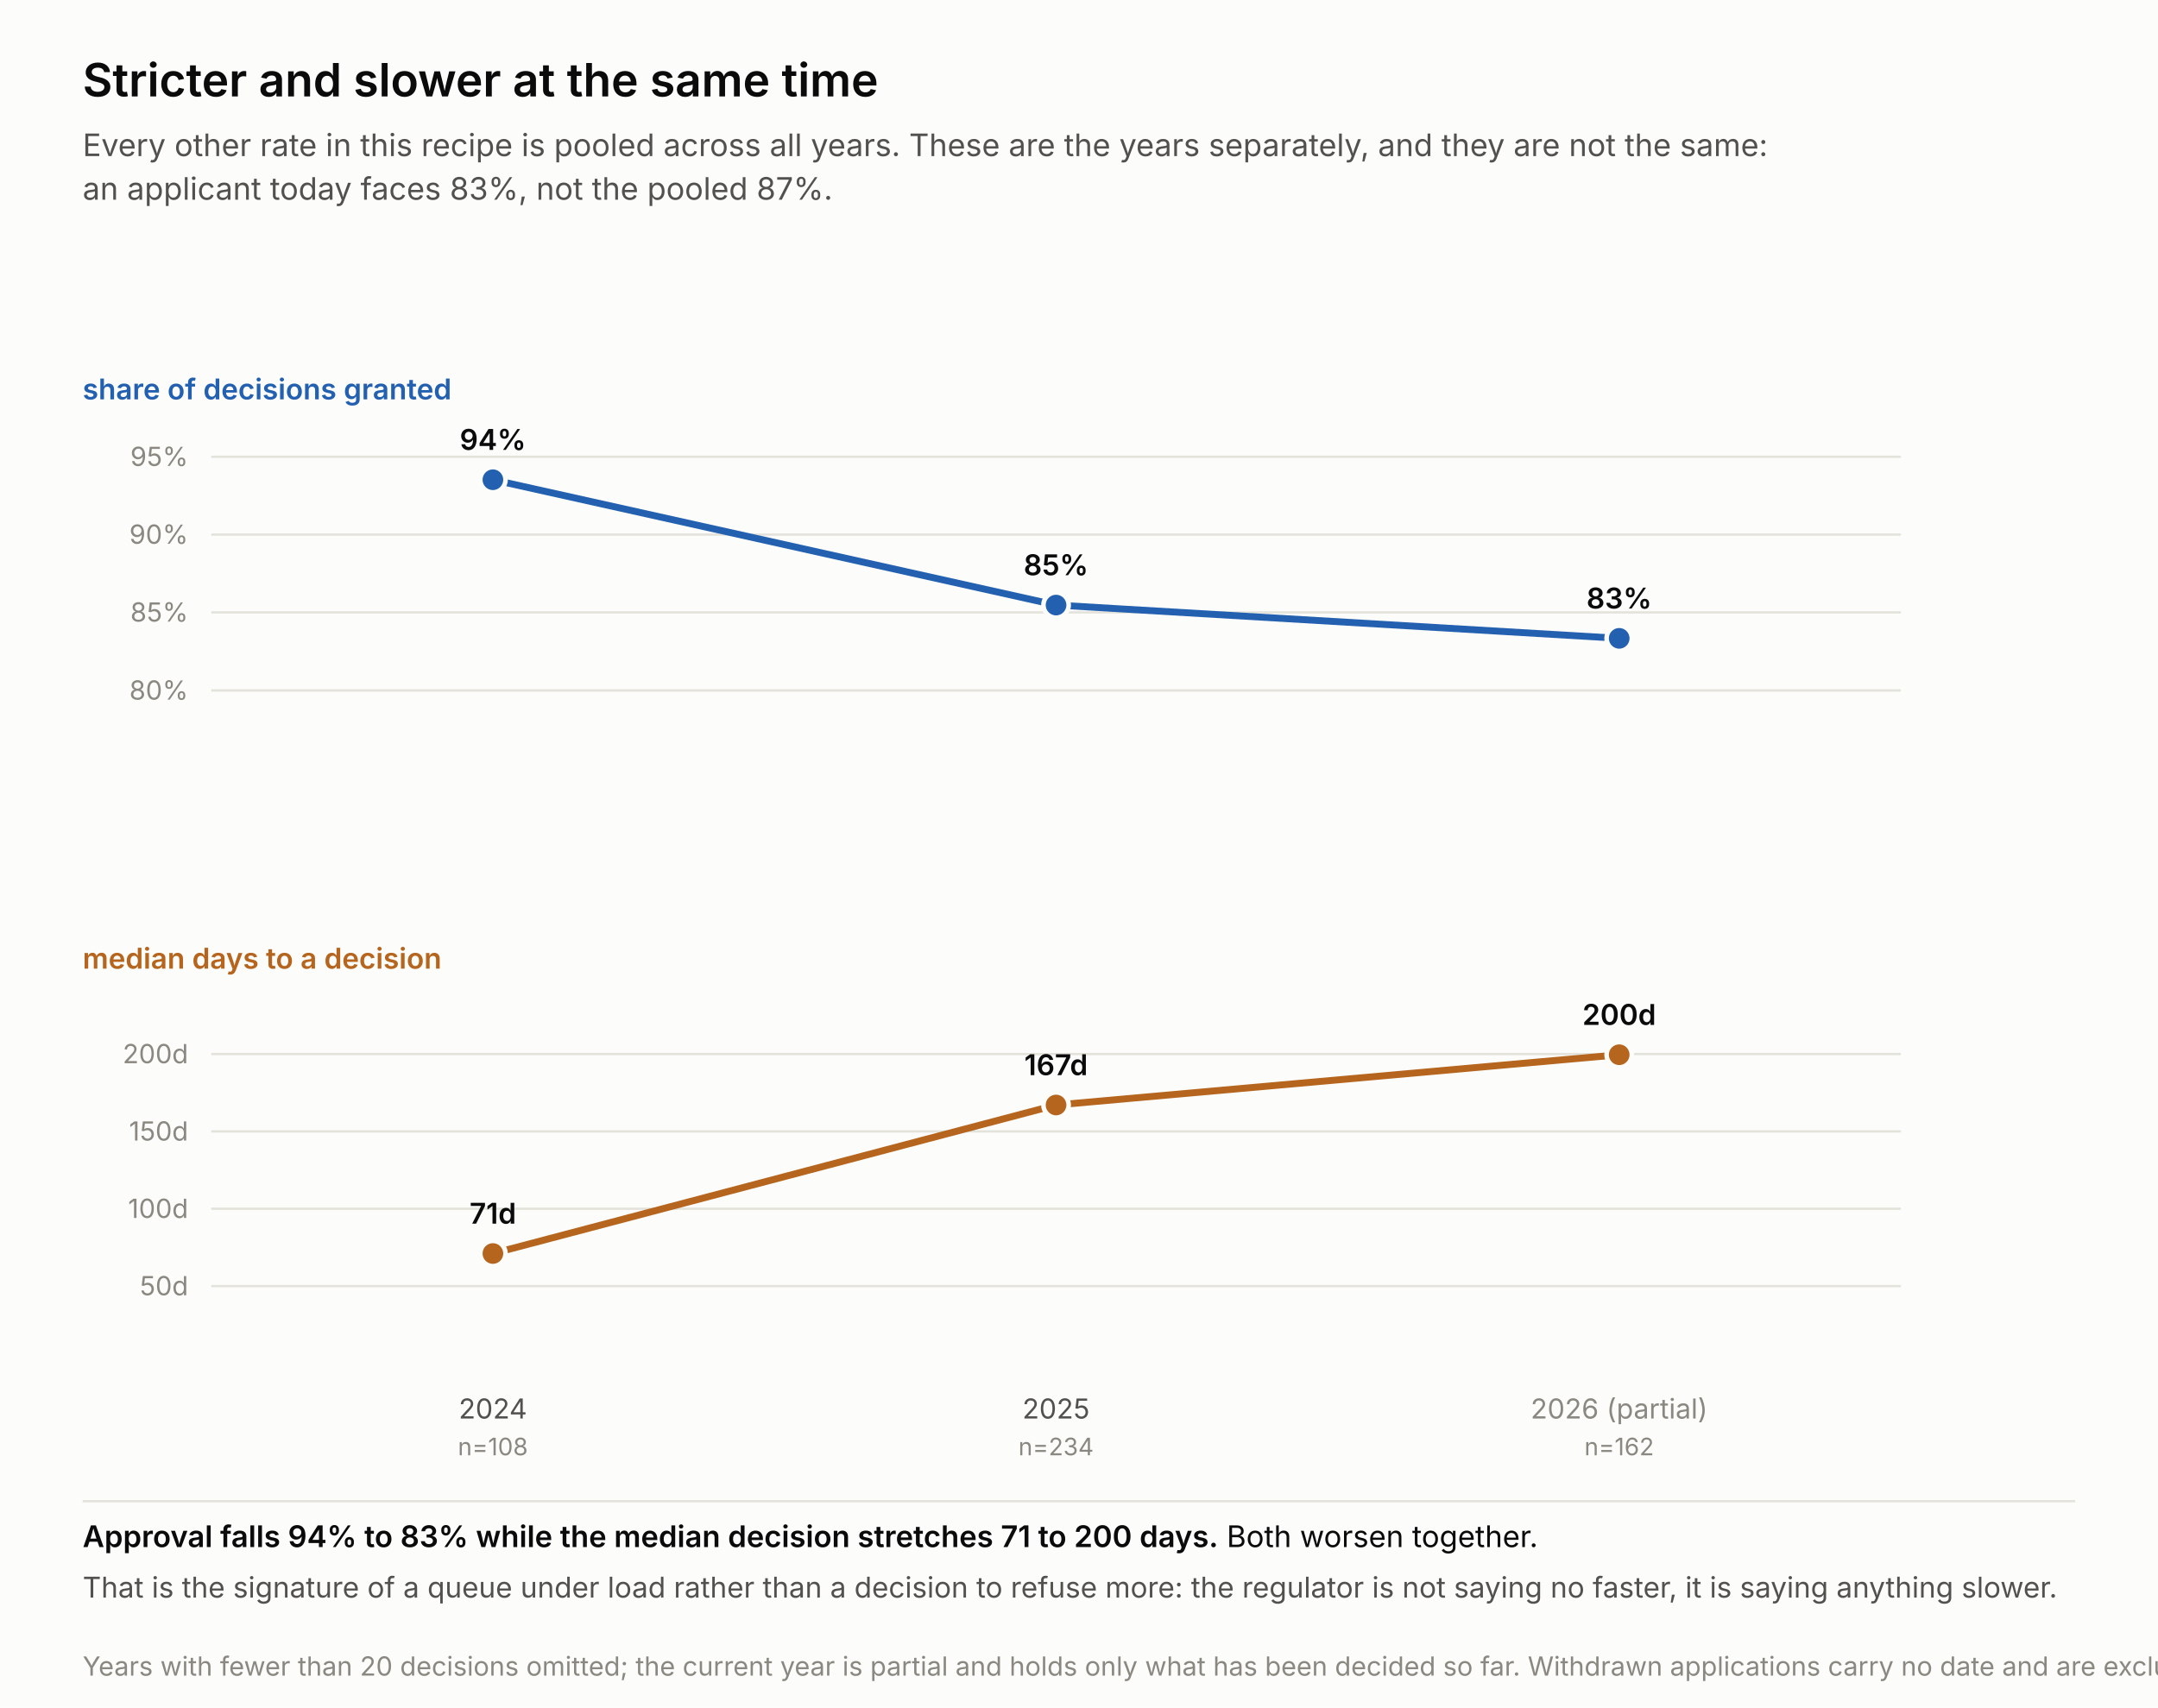
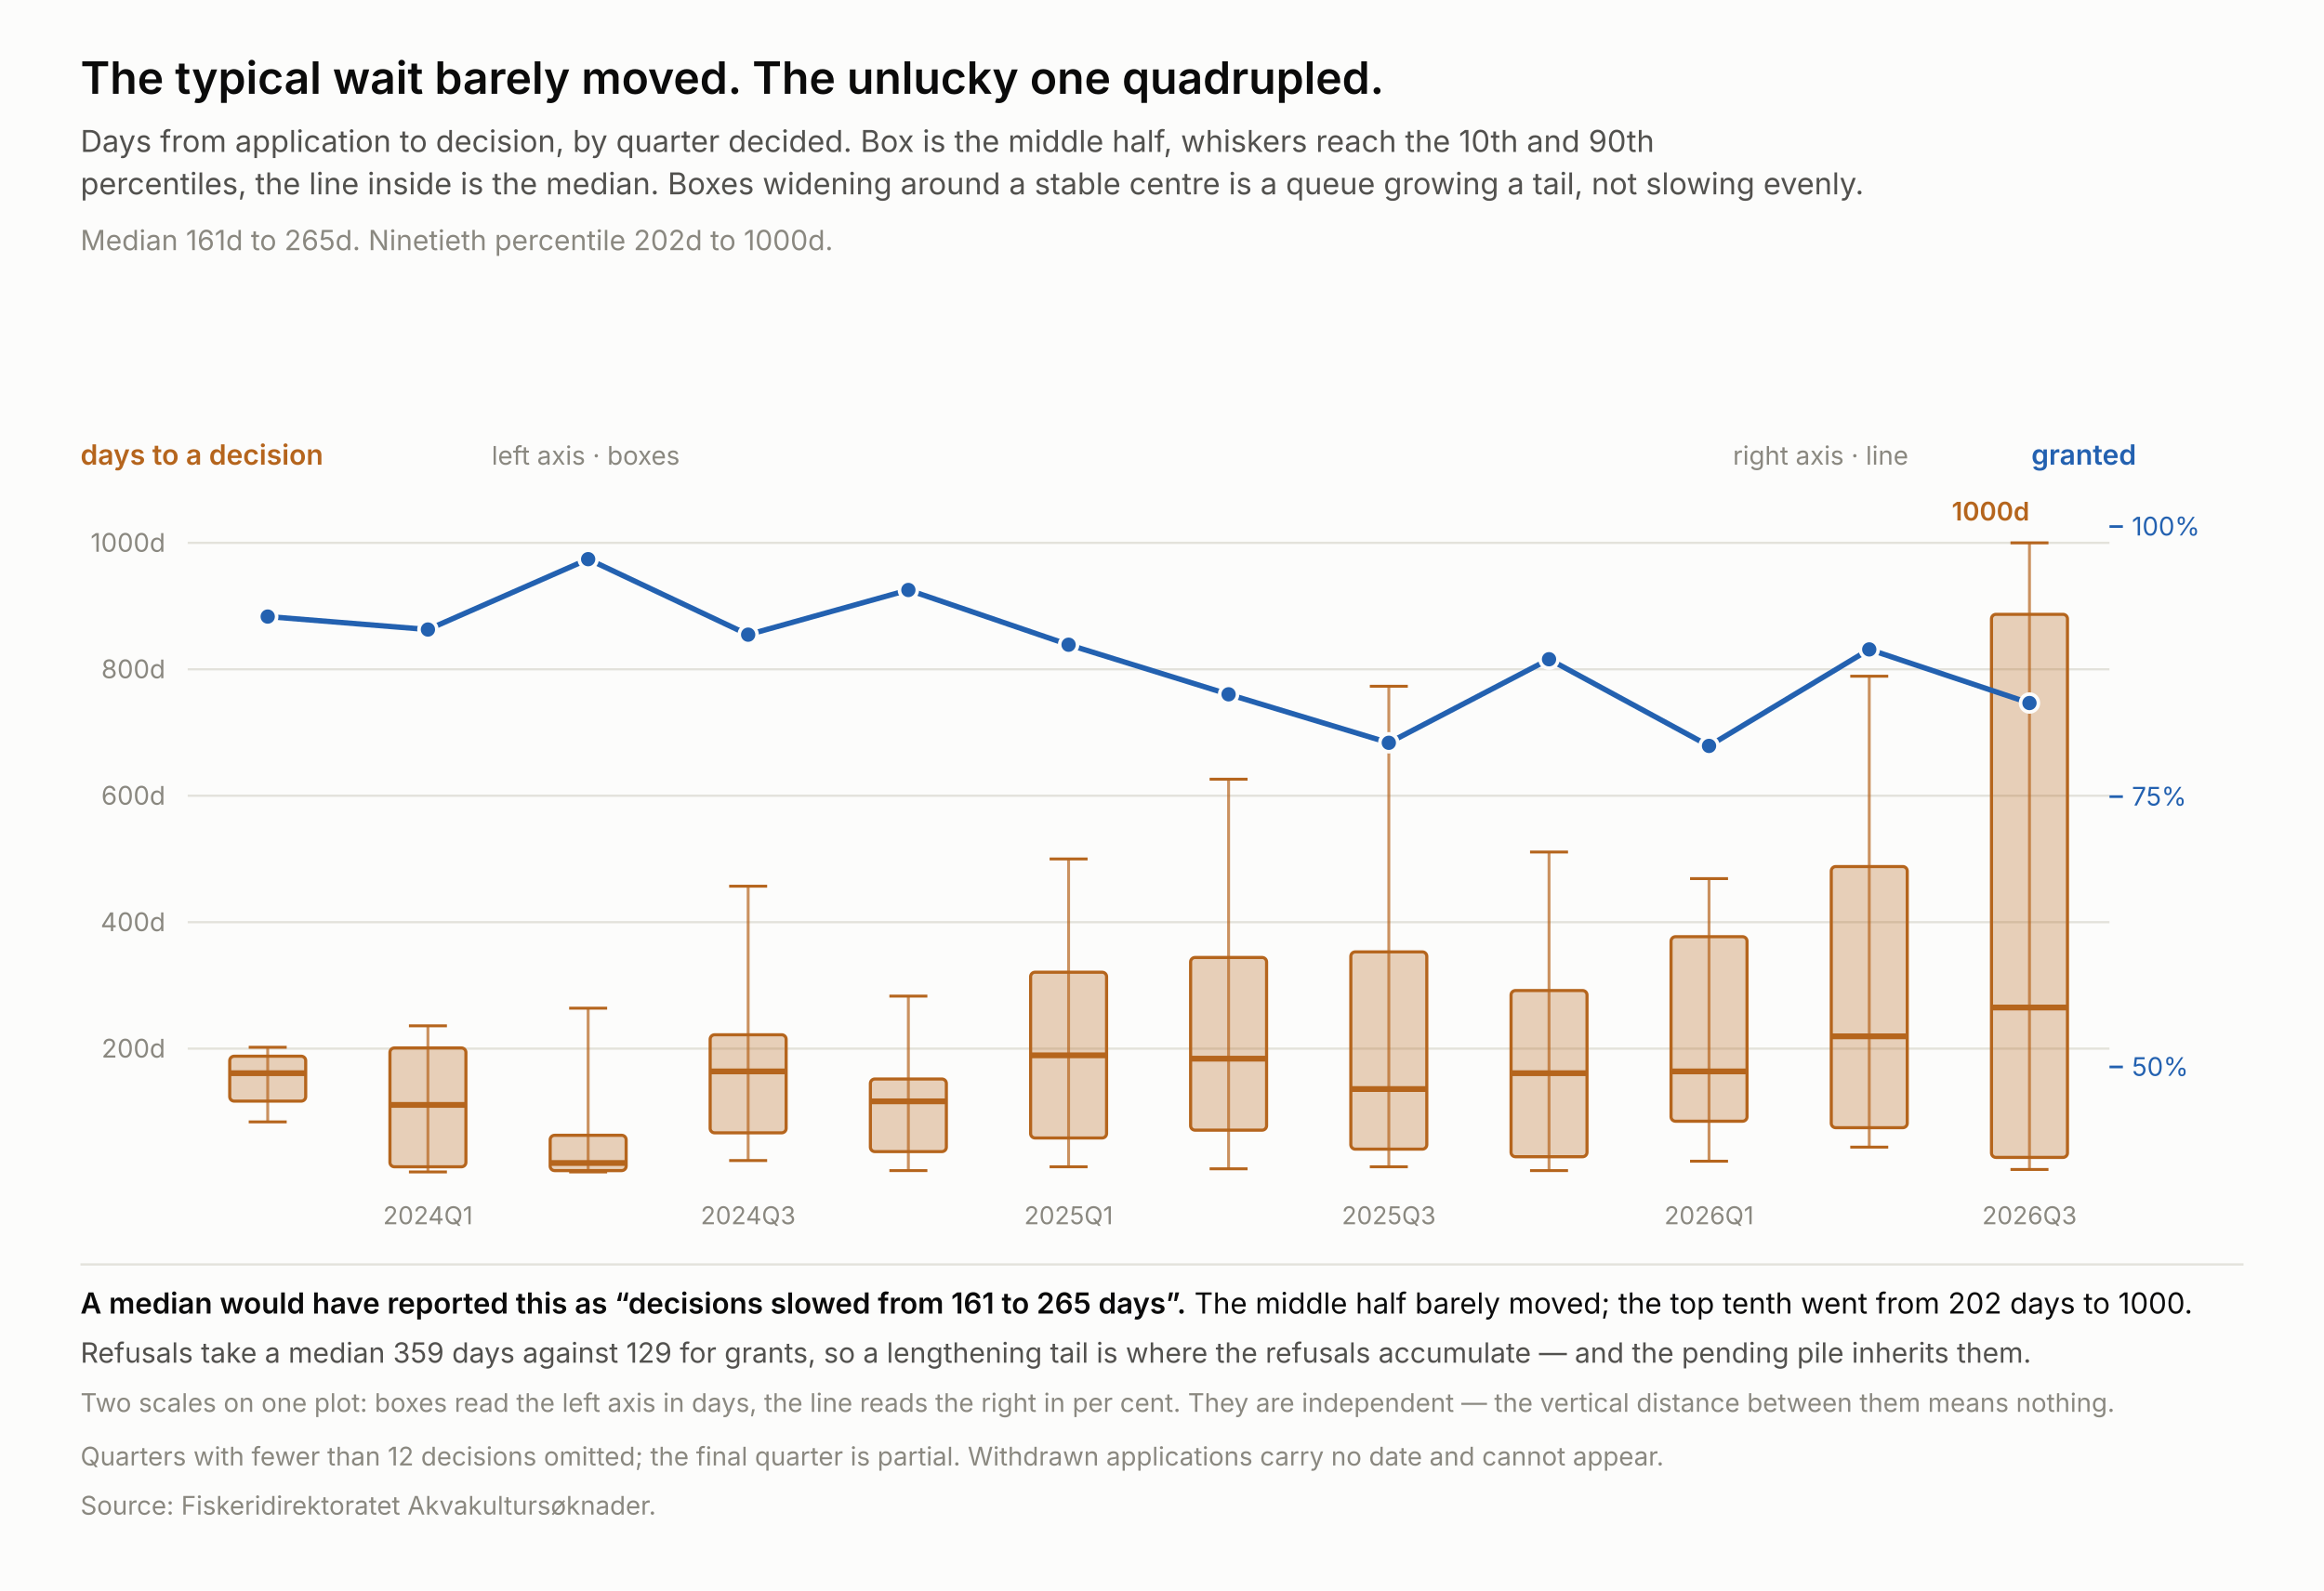
- <svg xmlns="http://www.w3.org/2000/svg" width="940" height="744" viewBox="0 0 940 744" font-family="system-ui, -apple-system, &quot;Segoe UI&quot;, sans-serif">
-   <rect width="940" height="744" fill="#fcfcfb" />
-   <text x="36" y="42" font-size="20" font-weight="600" fill="#0b0b0b">Stricter and slower at the same time</text>
-   <text x="36" y="68" font-size="13.5" fill="#52514e">Every other rate in this recipe is pooled across all years. These are the years separately, and they are not the same:</text>
-   <text x="36" y="87" font-size="13.5" fill="#52514e">an applicant today faces 83%, not the pooled 87%.</text>
-   <text x="36" y="174" font-size="12.5" font-weight="600" fill="#2361b0">share of decisions granted</text>
-   <line x1="92" y1="300.8" x2="828" y2="300.8" stroke="#e3e2db" />
-   <text x="82" y="304.8" font-size="11.5" fill="#8a8880" text-anchor="end">80%</text>
-   <line x1="92" y1="266.8" x2="828" y2="266.8" stroke="#e3e2db" />
-   <text x="82" y="270.8" font-size="11.5" fill="#8a8880" text-anchor="end">85%</text>
-   <line x1="92" y1="232.9" x2="828" y2="232.9" stroke="#e3e2db" />
-   <text x="82" y="236.9" font-size="11.5" fill="#8a8880" text-anchor="end">90%</text>
-   <line x1="92" y1="199.0" x2="828" y2="199.0" stroke="#e3e2db" />
-   <text x="82" y="203.0" font-size="11.5" fill="#8a8880" text-anchor="end">95%</text>
-   <polyline points="214.7,209.0 460.0,263.6 705.3,278.1" fill="none" stroke="#2361b0" stroke-width="3" />
-   <circle cx="214.7" cy="209.0" r="5.5" fill="#2361b0" stroke="#fcfcfb" stroke-width="2" />
-   <text x="214.7" y="196.0" font-size="12.5" font-weight="600" fill="#0b0b0b" text-anchor="middle">94%</text>
-   <circle cx="460.0" cy="263.6" r="5.5" fill="#2361b0" stroke="#fcfcfb" stroke-width="2" />
-   <text x="460.0" y="250.6" font-size="12.5" font-weight="600" fill="#0b0b0b" text-anchor="middle">85%</text>
-   <circle cx="705.3" cy="278.1" r="5.5" fill="#2361b0" stroke="#fcfcfb" stroke-width="2" />
-   <text x="705.3" y="265.1" font-size="12.5" font-weight="600" fill="#0b0b0b" text-anchor="middle">83%</text>
-   <text x="36" y="422" font-size="12.5" font-weight="600" fill="#b5651d">median days to a decision</text>
-   <line x1="92" y1="560.3" x2="828" y2="560.3" stroke="#e3e2db" />
-   <text x="82" y="564.3" font-size="11.5" fill="#8a8880" text-anchor="end">50d</text>
-   <line x1="92" y1="526.6" x2="828" y2="526.6" stroke="#e3e2db" />
-   <text x="82" y="530.6" font-size="11.5" fill="#8a8880" text-anchor="end">100d</text>
-   <line x1="92" y1="492.9" x2="828" y2="492.9" stroke="#e3e2db" />
-   <text x="82" y="496.9" font-size="11.5" fill="#8a8880" text-anchor="end">150d</text>
-   <line x1="92" y1="459.2" x2="828" y2="459.2" stroke="#e3e2db" />
-   <text x="82" y="463.2" font-size="11.5" fill="#8a8880" text-anchor="end">200d</text>
-   <polyline points="214.7,546.1 460.0,481.4 705.3,459.5" fill="none" stroke="#b5651d" stroke-width="3" />
-   <circle cx="214.7" cy="546.1" r="5.5" fill="#b5651d" stroke="#fcfcfb" stroke-width="2" />
-   <text x="214.7" y="533.1" font-size="12.5" font-weight="600" fill="#0b0b0b" text-anchor="middle">71d</text>
-   <circle cx="460.0" cy="481.4" r="5.5" fill="#b5651d" stroke="#fcfcfb" stroke-width="2" />
-   <text x="460.0" y="468.4" font-size="12.5" font-weight="600" fill="#0b0b0b" text-anchor="middle">167d</text>
-   <circle cx="705.3" cy="459.5" r="5.5" fill="#b5651d" stroke="#fcfcfb" stroke-width="2" />
-   <text x="705.3" y="446.5" font-size="12.5" font-weight="600" fill="#0b0b0b" text-anchor="middle">200d</text>
-   <text x="214.7" y="618.0" font-size="12" fill="#52514e" text-anchor="middle">2024</text>
-   <text x="214.7" y="634.0" font-size="10.5" fill="#8a8880" text-anchor="middle">n=108</text>
-   <text x="460.0" y="618.0" font-size="12" fill="#52514e" text-anchor="middle">2025</text>
-   <text x="460.0" y="634.0" font-size="10.5" fill="#8a8880" text-anchor="middle">n=234</text>
-   <text x="705.3" y="618.0" font-size="12" fill="#8a8880" text-anchor="middle">2026 (partial)</text>
-   <text x="705.3" y="634.0" font-size="10.5" fill="#8a8880" text-anchor="middle">n=162</text>
-   <line x1="36" y1="654" x2="904" y2="654" stroke="#e3e2db" />
-   <text x="36" y="674" font-size="13" fill="#0b0b0b">
-     <tspan font-weight="600">Approval falls 94% to 83% while the median decision stretches 71 to 200 days.</tspan> Both worsen together.</text>
-   <text x="36" y="696" font-size="12.5" fill="#52514e">That is the signature of a queue under load rather than a decision to refuse more: the regulator is not saying no faster, it is saying anything slower.</text>
-   <text x="36" y="730" font-size="11.5" fill="#8a8880">Years with fewer than 20 decisions omitted; the current year is partial and holds only what has been decided so far. Withdrawn applications carry no date and are excluded here.</text>
+ <svg xmlns="http://www.w3.org/2000/svg" width="1040" height="712" viewBox="0 0 1040 712" font-family="system-ui, -apple-system, &quot;Segoe UI&quot;, sans-serif">
+   <rect width="1040" height="712" fill="#fcfcfb" />
+   <text x="36" y="42" font-size="20" font-weight="600" fill="#0b0b0b">The typical wait barely moved. The unlucky one quadrupled.</text>
+   <text x="36" y="68" font-size="13.5" fill="#52514e">Days from application to decision, by quarter decided. Box is the middle half, whiskers reach the 10th and 90th</text>
+   <text x="36" y="87" font-size="13.5" fill="#52514e">percentiles, the line inside is the median. Boxes widening around a stable centre is a queue growing a tail, not slowing evenly.</text>
+   <text x="36" y="112" font-size="12.5" fill="#8a8880">Median 161d to 265d. Ninetieth percentile 202d to 1000d.</text>
+   <text x="36" y="208" font-size="12.5" font-weight="600" fill="#b5651d">days to a decision</text>
+   <text x="220" y="208" font-size="11.5" fill="#8a8880">left axis · boxes</text>
+   <text x="854" y="208" font-size="11.5" fill="#8a8880" text-anchor="end">right axis · line</text>
+   <line x1="84" y1="469.4" x2="944" y2="469.4" stroke="#e3e2db" />
+   <text x="74" y="473.4" font-size="11.5" fill="#8a8880" text-anchor="end">200d</text>
+   <line x1="84" y1="412.8" x2="944" y2="412.8" stroke="#e3e2db" />
+   <text x="74" y="416.8" font-size="11.5" fill="#8a8880" text-anchor="end">400d</text>
+   <line x1="84" y1="356.2" x2="944" y2="356.2" stroke="#e3e2db" />
+   <text x="74" y="360.2" font-size="11.5" fill="#8a8880" text-anchor="end">600d</text>
+   <line x1="84" y1="299.6" x2="944" y2="299.6" stroke="#e3e2db" />
+   <text x="74" y="303.6" font-size="11.5" fill="#8a8880" text-anchor="end">800d</text>
+   <line x1="84" y1="243.0" x2="944" y2="243.0" stroke="#e3e2db" />
+   <text x="74" y="247.0" font-size="11.5" fill="#8a8880" text-anchor="end">1000d</text>
+   <line x1="119.8" y1="502.2" x2="119.8" y2="468.8" stroke="#b5651d" stroke-width="1.3" stroke-opacity="0.7" />
+   <line x1="111.3" y1="502.2" x2="128.3" y2="502.2" stroke="#b5651d" stroke-width="1.3" />
+   <line x1="111.3" y1="468.8" x2="128.3" y2="468.8" stroke="#b5651d" stroke-width="1.3" />
+   <rect x="102.8" y="472.8" width="34.0" height="20.1" rx="2" fill="#b5651d" fill-opacity="0.30" stroke="#b5651d" stroke-width="1.4" />
+   <line x1="102.8" y1="480.4" x2="136.8" y2="480.4" stroke="#b5651d" stroke-width="2.6" />
+   <line x1="191.5" y1="524.6" x2="191.5" y2="459.2" stroke="#b5651d" stroke-width="1.3" stroke-opacity="0.7" />
+   <line x1="183.0" y1="524.6" x2="200.0" y2="524.6" stroke="#b5651d" stroke-width="1.3" />
+   <line x1="183.0" y1="459.2" x2="200.0" y2="459.2" stroke="#b5651d" stroke-width="1.3" />
+   <rect x="174.5" y="469.1" width="34.0" height="53.2" rx="2" fill="#b5651d" fill-opacity="0.30" stroke="#b5651d" stroke-width="1.4" />
+   <line x1="174.5" y1="494.6" x2="208.5" y2="494.6" stroke="#b5651d" stroke-width="2.6" />
+   <line x1="263.2" y1="524.6" x2="263.2" y2="451.3" stroke="#b5651d" stroke-width="1.3" stroke-opacity="0.7" />
+   <line x1="254.7" y1="524.6" x2="271.7" y2="524.6" stroke="#b5651d" stroke-width="1.3" />
+   <line x1="254.7" y1="451.3" x2="271.7" y2="451.3" stroke="#b5651d" stroke-width="1.3" />
+   <rect x="246.2" y="508.2" width="34.0" height="15.8" rx="2" fill="#b5651d" fill-opacity="0.30" stroke="#b5651d" stroke-width="1.4" />
+   <line x1="246.2" y1="520.6" x2="280.2" y2="520.6" stroke="#b5651d" stroke-width="2.6" />
+   <line x1="334.8" y1="519.5" x2="334.8" y2="396.7" stroke="#b5651d" stroke-width="1.3" stroke-opacity="0.7" />
+   <line x1="326.3" y1="519.5" x2="343.3" y2="519.5" stroke="#b5651d" stroke-width="1.3" />
+   <line x1="326.3" y1="396.7" x2="343.3" y2="396.7" stroke="#b5651d" stroke-width="1.3" />
+   <rect x="317.8" y="463.2" width="34.0" height="43.9" rx="2" fill="#b5651d" fill-opacity="0.30" stroke="#b5651d" stroke-width="1.4" />
+   <line x1="317.8" y1="479.6" x2="351.8" y2="479.6" stroke="#b5651d" stroke-width="2.6" />
+   <line x1="406.5" y1="524.0" x2="406.5" y2="445.9" stroke="#b5651d" stroke-width="1.3" stroke-opacity="0.7" />
+   <line x1="398.0" y1="524.0" x2="415.0" y2="524.0" stroke="#b5651d" stroke-width="1.3" />
+   <line x1="398.0" y1="445.9" x2="415.0" y2="445.9" stroke="#b5651d" stroke-width="1.3" />
+   <rect x="389.5" y="483.0" width="34.0" height="32.5" rx="2" fill="#b5651d" fill-opacity="0.30" stroke="#b5651d" stroke-width="1.4" />
+   <line x1="389.5" y1="493.0" x2="423.5" y2="493.0" stroke="#b5651d" stroke-width="2.6" />
+   <line x1="478.2" y1="522.3" x2="478.2" y2="384.5" stroke="#b5651d" stroke-width="1.3" stroke-opacity="0.7" />
+   <line x1="469.7" y1="522.3" x2="486.7" y2="522.3" stroke="#b5651d" stroke-width="1.3" />
+   <line x1="469.7" y1="384.5" x2="486.7" y2="384.5" stroke="#b5651d" stroke-width="1.3" />
+   <rect x="461.2" y="435.2" width="34.0" height="74.2" rx="2" fill="#b5651d" fill-opacity="0.30" stroke="#b5651d" stroke-width="1.4" />
+   <line x1="461.2" y1="472.4" x2="495.2" y2="472.4" stroke="#b5651d" stroke-width="2.6" />
+   <line x1="549.8" y1="523.2" x2="549.8" y2="348.8" stroke="#b5651d" stroke-width="1.3" stroke-opacity="0.7" />
+   <line x1="541.3" y1="523.2" x2="558.3" y2="523.2" stroke="#b5651d" stroke-width="1.3" />
+   <line x1="541.3" y1="348.8" x2="558.3" y2="348.8" stroke="#b5651d" stroke-width="1.3" />
+   <rect x="532.8" y="428.6" width="34.0" height="77.3" rx="2" fill="#b5651d" fill-opacity="0.30" stroke="#b5651d" stroke-width="1.4" />
+   <line x1="532.8" y1="473.9" x2="566.8" y2="473.9" stroke="#b5651d" stroke-width="2.6" />
+   <line x1="621.5" y1="522.3" x2="621.5" y2="307.2" stroke="#b5651d" stroke-width="1.3" stroke-opacity="0.7" />
+   <line x1="613.0" y1="522.3" x2="630.0" y2="522.3" stroke="#b5651d" stroke-width="1.3" />
+   <line x1="613.0" y1="307.2" x2="630.0" y2="307.2" stroke="#b5651d" stroke-width="1.3" />
+   <rect x="604.5" y="426.1" width="34.0" height="88.3" rx="2" fill="#b5651d" fill-opacity="0.30" stroke="#b5651d" stroke-width="1.4" />
+   <line x1="604.5" y1="487.5" x2="638.5" y2="487.5" stroke="#b5651d" stroke-width="2.6" />
+   <line x1="693.2" y1="524.0" x2="693.2" y2="381.4" stroke="#b5651d" stroke-width="1.3" stroke-opacity="0.7" />
+   <line x1="684.7" y1="524.0" x2="701.7" y2="524.0" stroke="#b5651d" stroke-width="1.3" />
+   <line x1="684.7" y1="381.4" x2="701.7" y2="381.4" stroke="#b5651d" stroke-width="1.3" />
+   <rect x="676.2" y="443.4" width="34.0" height="74.4" rx="2" fill="#b5651d" fill-opacity="0.30" stroke="#b5651d" stroke-width="1.4" />
+   <line x1="676.2" y1="480.4" x2="710.2" y2="480.4" stroke="#b5651d" stroke-width="2.6" />
+   <line x1="764.8" y1="519.8" x2="764.8" y2="393.3" stroke="#b5651d" stroke-width="1.3" stroke-opacity="0.7" />
+   <line x1="756.3" y1="519.8" x2="773.3" y2="519.8" stroke="#b5651d" stroke-width="1.3" />
+   <line x1="756.3" y1="393.3" x2="773.3" y2="393.3" stroke="#b5651d" stroke-width="1.3" />
+   <rect x="747.8" y="419.3" width="34.0" height="82.6" rx="2" fill="#b5651d" fill-opacity="0.30" stroke="#b5651d" stroke-width="1.4" />
+   <line x1="747.8" y1="479.6" x2="781.8" y2="479.6" stroke="#b5651d" stroke-width="2.6" />
+   <line x1="836.5" y1="513.5" x2="836.5" y2="302.7" stroke="#b5651d" stroke-width="1.3" stroke-opacity="0.7" />
+   <line x1="828.0" y1="513.5" x2="845.0" y2="513.5" stroke="#b5651d" stroke-width="1.3" />
+   <line x1="828.0" y1="302.7" x2="845.0" y2="302.7" stroke="#b5651d" stroke-width="1.3" />
+   <rect x="819.5" y="387.9" width="34.0" height="116.9" rx="2" fill="#b5651d" fill-opacity="0.30" stroke="#b5651d" stroke-width="1.4" />
+   <line x1="819.5" y1="463.9" x2="853.5" y2="463.9" stroke="#b5651d" stroke-width="2.6" />
+   <line x1="908.2" y1="523.5" x2="908.2" y2="243.0" stroke="#b5651d" stroke-width="1.3" stroke-opacity="0.7" />
+   <line x1="899.7" y1="523.5" x2="916.7" y2="523.5" stroke="#b5651d" stroke-width="1.3" />
+   <line x1="899.7" y1="243.0" x2="916.7" y2="243.0" stroke="#b5651d" stroke-width="1.3" />
+   <rect x="891.2" y="275.0" width="34.0" height="243.1" rx="2" fill="#b5651d" fill-opacity="0.30" stroke="#b5651d" stroke-width="1.4" />
+   <line x1="891.2" y1="451.0" x2="925.2" y2="451.0" stroke="#b5651d" stroke-width="2.6" />
+   <text x="908.2" y="233.0" font-size="11.5" font-weight="600" fill="#b5651d" text-anchor="end">1000d</text>
+   <text x="956" y="208" font-size="12.5" font-weight="600" fill="#2361b0" text-anchor="end">granted</text>
+   <text x="954" y="481.6" font-size="11.5" fill="#2361b0">50%</text>
+   <line x1="944" y1="477.6" x2="950" y2="477.6" stroke="#2361b0" stroke-width="1.2" />
+   <text x="954" y="360.6" font-size="11.5" fill="#2361b0">75%</text>
+   <line x1="944" y1="356.6" x2="950" y2="356.6" stroke="#2361b0" stroke-width="1.2" />
+   <text x="954" y="239.7" font-size="11.5" fill="#2361b0">100%</text>
+   <line x1="944" y1="235.7" x2="950" y2="235.7" stroke="#2361b0" stroke-width="1.2" />
+   <polyline points="119.8,276.0 191.5,281.8 263.2,250.3 334.8,284.1 406.5,264.1 478.2,288.6 549.8,310.8 621.5,332.5 693.2,295.1 764.8,333.9 836.5,290.7 908.2,314.7" fill="none" stroke="#2361b0" stroke-width="2.4" />
+   <circle cx="119.8" cy="276.0" r="4" fill="#2361b0" stroke="#fcfcfb" stroke-width="1.6" />
+   <circle cx="191.5" cy="281.8" r="4" fill="#2361b0" stroke="#fcfcfb" stroke-width="1.6" />
+   <circle cx="263.2" cy="250.3" r="4" fill="#2361b0" stroke="#fcfcfb" stroke-width="1.6" />
+   <circle cx="334.8" cy="284.1" r="4" fill="#2361b0" stroke="#fcfcfb" stroke-width="1.6" />
+   <circle cx="406.5" cy="264.1" r="4" fill="#2361b0" stroke="#fcfcfb" stroke-width="1.6" />
+   <circle cx="478.2" cy="288.6" r="4" fill="#2361b0" stroke="#fcfcfb" stroke-width="1.6" />
+   <circle cx="549.8" cy="310.8" r="4" fill="#2361b0" stroke="#fcfcfb" stroke-width="1.6" />
+   <circle cx="621.5" cy="332.5" r="4" fill="#2361b0" stroke="#fcfcfb" stroke-width="1.6" />
+   <circle cx="693.2" cy="295.1" r="4" fill="#2361b0" stroke="#fcfcfb" stroke-width="1.6" />
+   <circle cx="764.8" cy="333.9" r="4" fill="#2361b0" stroke="#fcfcfb" stroke-width="1.6" />
+   <circle cx="836.5" cy="290.7" r="4" fill="#2361b0" stroke="#fcfcfb" stroke-width="1.6" />
+   <circle cx="908.2" cy="314.7" r="4" fill="#2361b0" stroke="#fcfcfb" stroke-width="1.6" />
+   <text x="191.5" y="548" font-size="11" fill="#8a8880" text-anchor="middle">2024Q1</text>
+   <text x="334.8" y="548" font-size="11" fill="#8a8880" text-anchor="middle">2024Q3</text>
+   <text x="478.2" y="548" font-size="11" fill="#8a8880" text-anchor="middle">2025Q1</text>
+   <text x="621.5" y="548" font-size="11" fill="#8a8880" text-anchor="middle">2025Q3</text>
+   <text x="764.8" y="548" font-size="11" fill="#8a8880" text-anchor="middle">2026Q1</text>
+   <text x="908.2" y="548" font-size="11" fill="#8a8880" text-anchor="middle">2026Q3</text>
+   <line x1="36" y1="566" x2="1004" y2="566" stroke="#e3e2db" />
+   <text x="36" y="588" font-size="13" fill="#0b0b0b">
+     <tspan font-weight="600">A median would have reported this as “decisions slowed from 161 to 265 days”.</tspan> The middle half barely moved; the top tenth went from 202 days to 1000.</text>
+   <text x="36" y="610" font-size="12.5" fill="#52514e">Refusals take a median 359 days against 129 for grants, so a lengthening tail is where the refusals accumulate — and the pending pile inherits them.</text>
+   <text x="36" y="632" font-size="11.5" fill="#8a8880">Two scales on one plot: boxes read the left axis in days, the line reads the right in per cent. They are independent — the vertical distance between them means nothing.</text>
+   <text x="36" y="656" font-size="11.5" fill="#8a8880">Quarters with fewer than 12 decisions omitted; the final quarter is partial. Withdrawn applications carry no date and cannot appear.</text>
+   <text x="36" y="678" font-size="11.5" fill="#8a8880">Source: Fiskeridirektoratet Akvakultursøknader.</text>
</svg>
